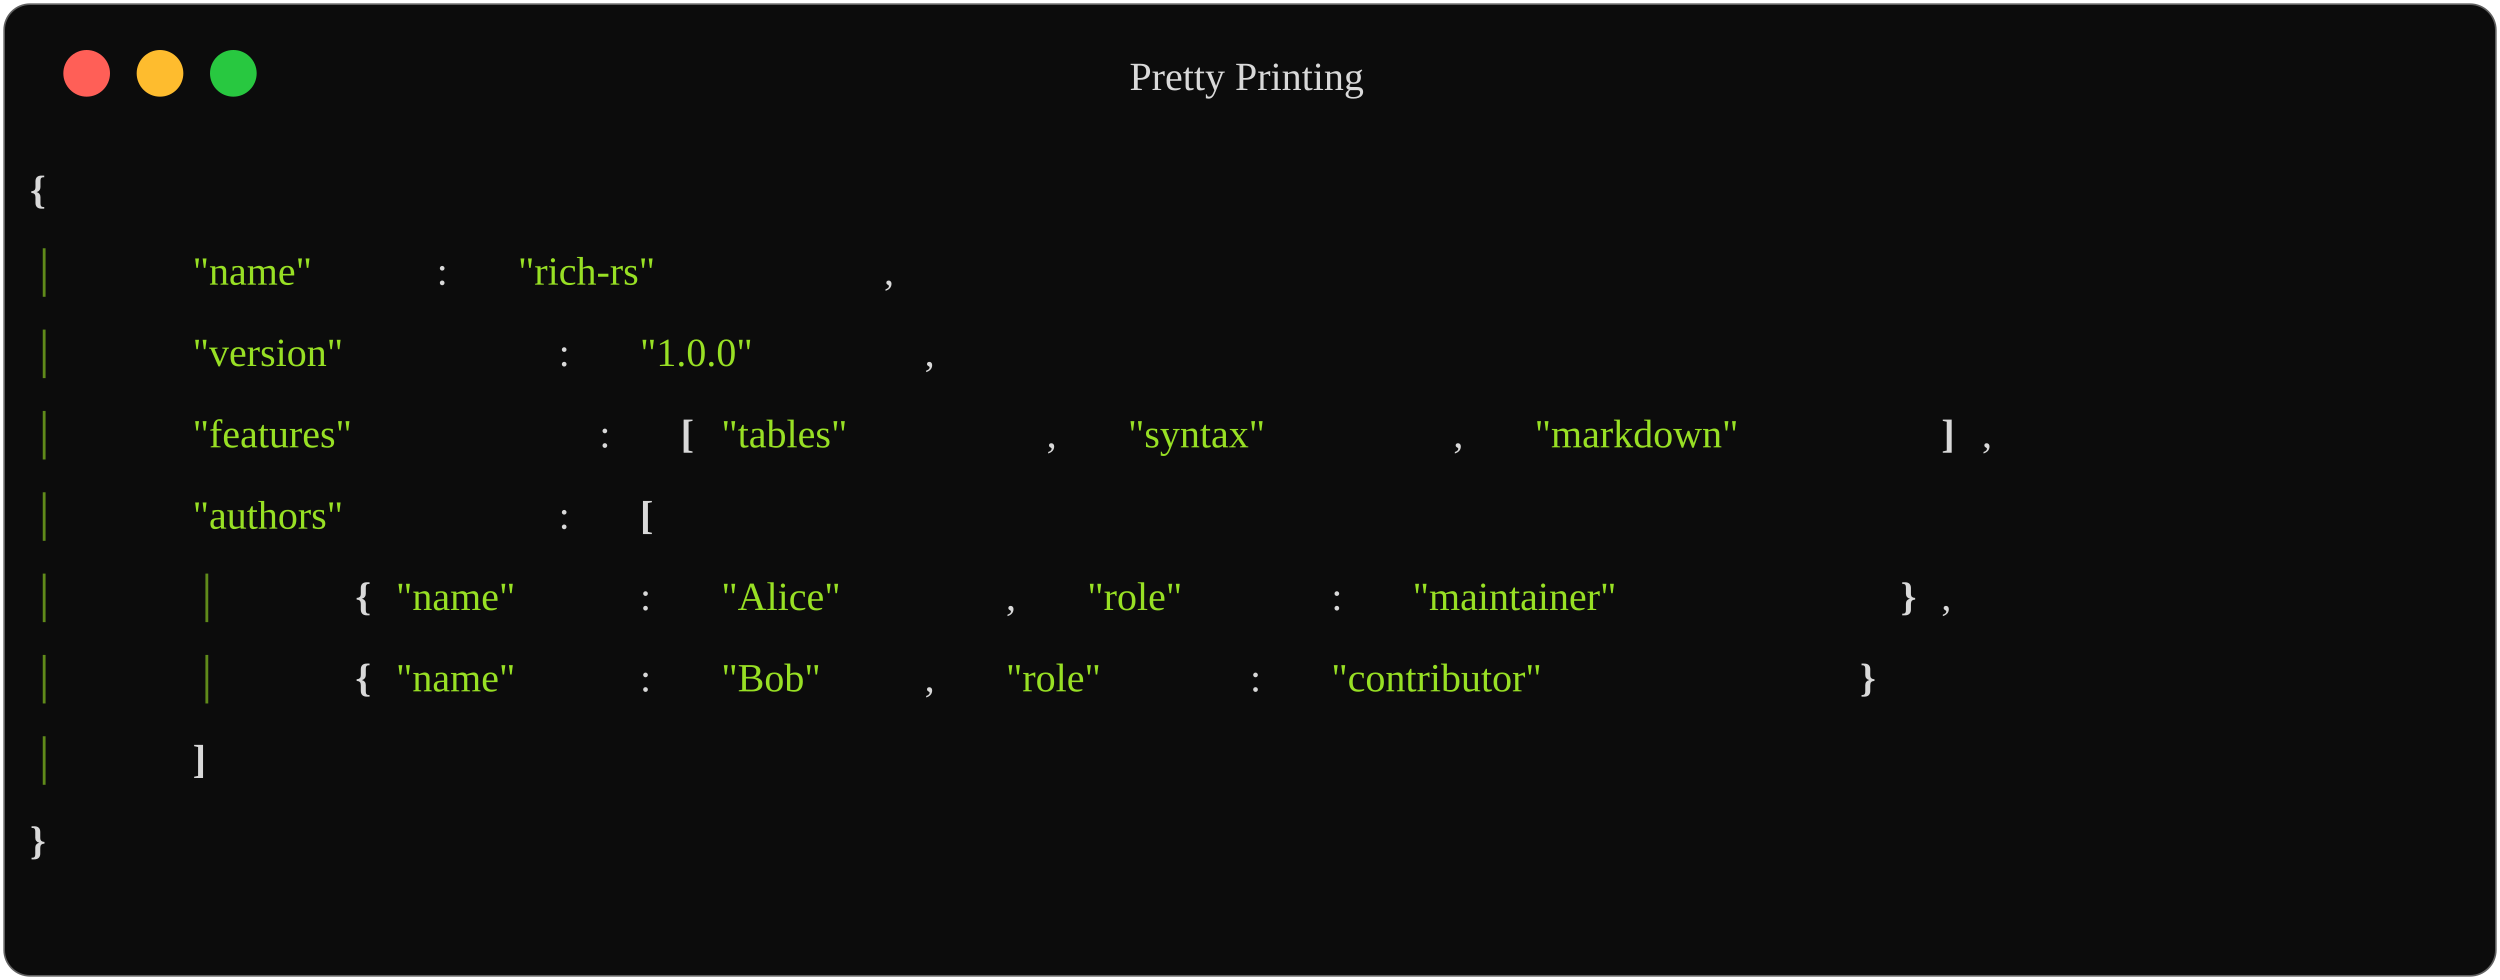
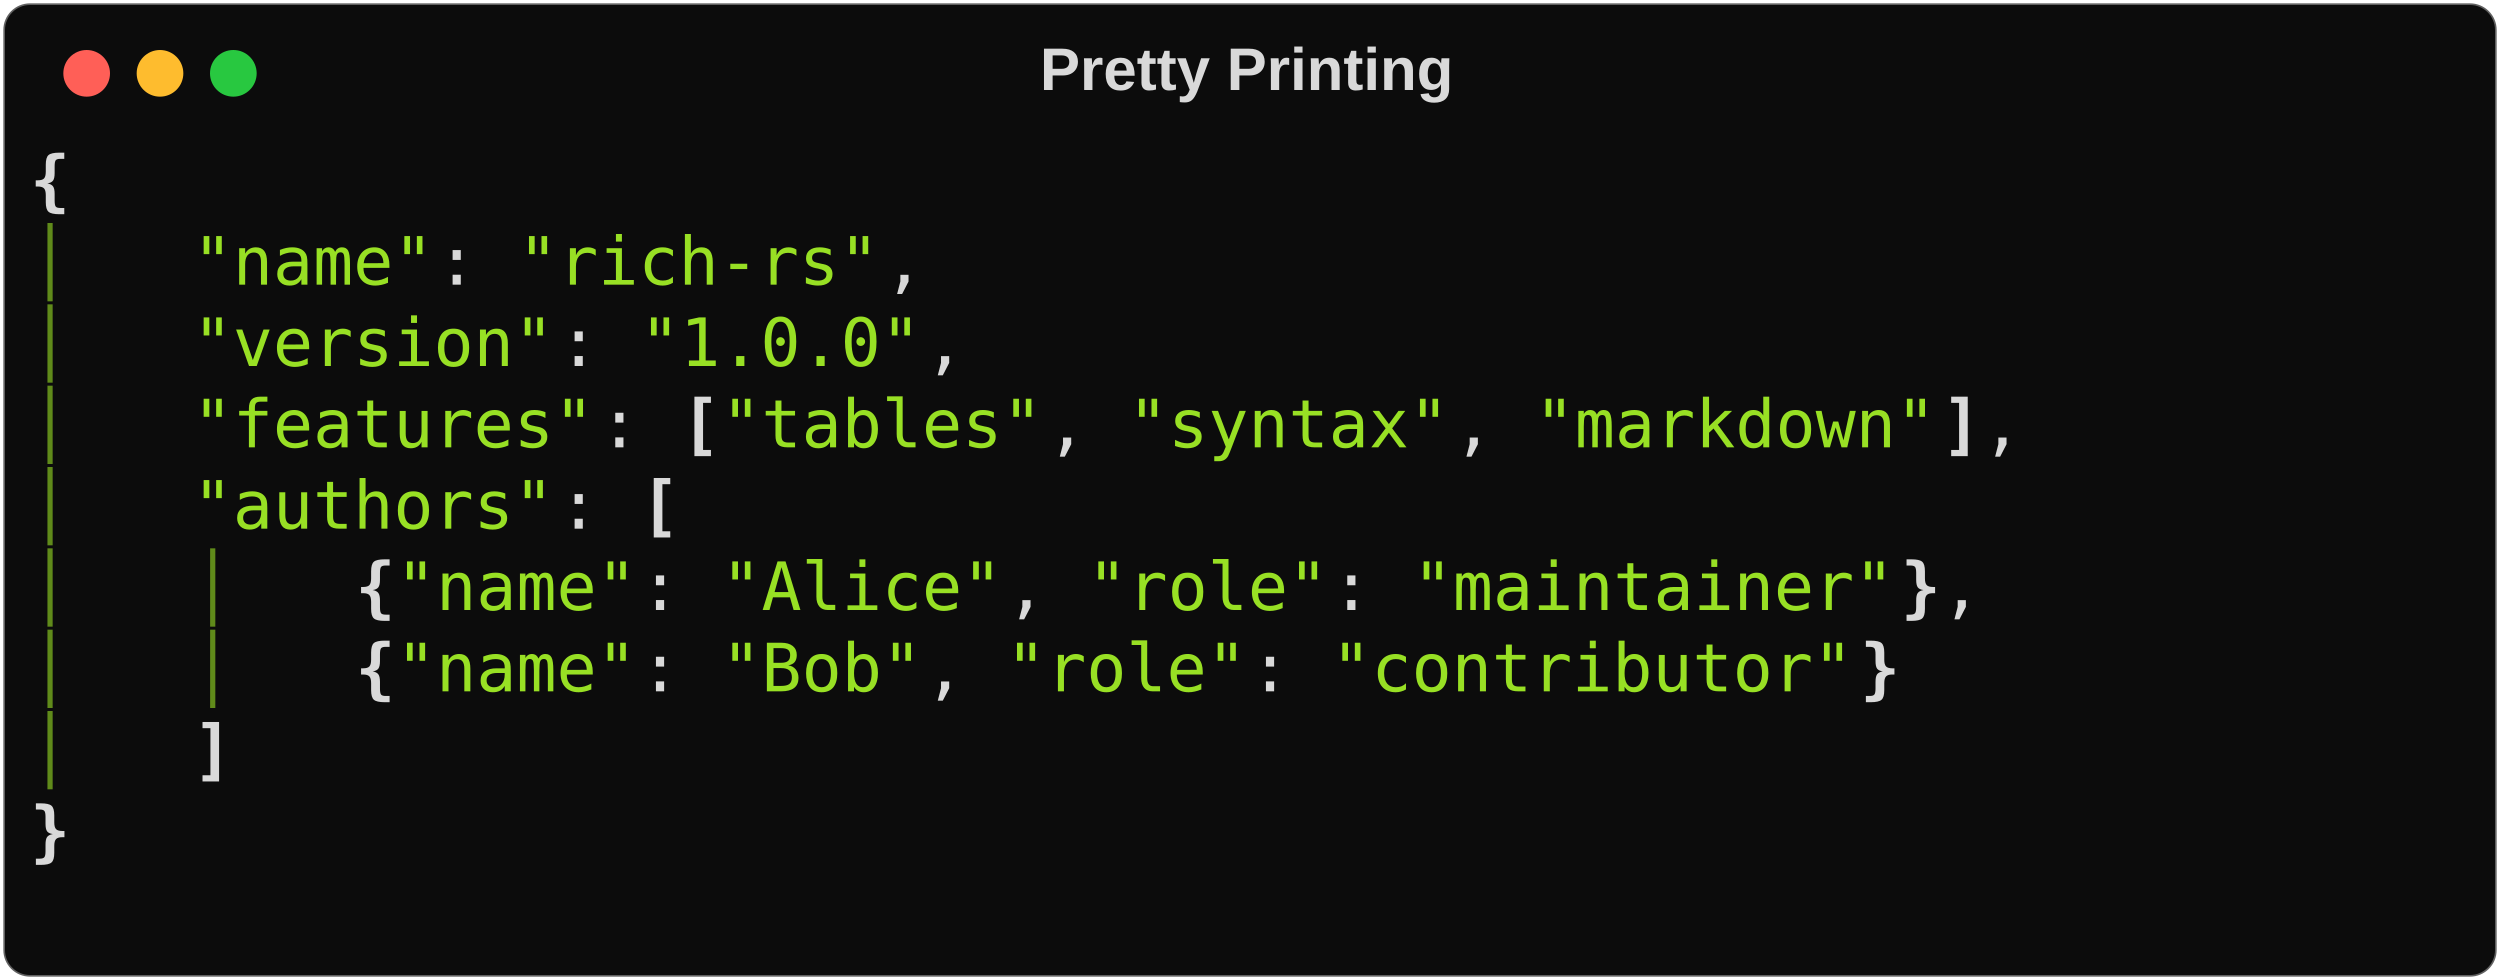
<svg xmlns="http://www.w3.org/2000/svg" class="rich-terminal" viewBox="0 0 750 294">
  <style>

-     @font-face {{
+     @font-face {
        font-family: "Fira Code";
        src: local("FiraCode-Regular"),
                url("https://cdnjs.cloudflare.com/ajax/libs/firacode/6.2.0/woff2/FiraCode-Regular.woff2") format("woff2"),
                url("https://cdnjs.cloudflare.com/ajax/libs/firacode/6.2.0/woff/FiraCode-Regular.woff") format("woff");
        font-style: normal;
        font-weight: 400;
-     }}
-     @font-face {{
+     }
+     @font-face {
        font-family: "Fira Code";
        src: local("FiraCode-Bold"),
                url("https://cdnjs.cloudflare.com/ajax/libs/firacode/6.2.0/woff2/FiraCode-Bold.woff2") format("woff2"),
                url("https://cdnjs.cloudflare.com/ajax/libs/firacode/6.2.0/woff/FiraCode-Bold.woff") format("woff");
        font-style: bold;
        font-weight: 700;
-     }}
+     }

-     .terminal-2635450537-matrix {{
+     .terminal-2635450537-matrix {
        font-family: Fira Code, monospace;
        font-size: 20px;
        line-height: 24.4px;
        font-variant-east-asian: full-width;
-     }}
+     }

-     .terminal-2635450537-title {{
+     .terminal-2635450537-title {
        font-size: 18px;
        font-weight: bold;
        font-family: arial;
-     }}
+     }

    .terminal-2635450537-r1 { fill: #d9d9d9;font-weight: bold }
+ .terminal-2635450537-r2 { fill: #608b1a }
.terminal-2635450537-r4 { fill: #98e024 }
.terminal-2635450537-r3 { fill: #d9d9d9 }
- .terminal-2635450537-r2 { fill: #608b1a }
    </style>
  <defs>
    <clipPath id="terminal-2635450537-clip-terminal">
      <rect x="0" y="0" width="731" height="243" />
    </clipPath>
    <clipPath id="terminal-2635450537-line-0">
      <rect x="0" y="1.5" width="732" height="24.65" />
    </clipPath>
    <clipPath id="terminal-2635450537-line-1">
      <rect x="0" y="25.9" width="732" height="24.65" />
    </clipPath>
    <clipPath id="terminal-2635450537-line-2">
      <rect x="0" y="50.3" width="732" height="24.65" />
    </clipPath>
    <clipPath id="terminal-2635450537-line-3">
      <rect x="0" y="74.7" width="732" height="24.65" />
    </clipPath>
    <clipPath id="terminal-2635450537-line-4">
      <rect x="0" y="99.1" width="732" height="24.65" />
    </clipPath>
    <clipPath id="terminal-2635450537-line-5">
      <rect x="0" y="123.5" width="732" height="24.65" />
    </clipPath>
    <clipPath id="terminal-2635450537-line-6">
      <rect x="0" y="147.9" width="732" height="24.65" />
    </clipPath>
    <clipPath id="terminal-2635450537-line-7">
      <rect x="0" y="172.3" width="732" height="24.65" />
    </clipPath>
    <clipPath id="terminal-2635450537-line-8">
      <rect x="0" y="196.7" width="732" height="24.65" />
    </clipPath>
  </defs>
  <rect fill="#0c0c0c" stroke="rgba(255,255,255,0.35)" stroke-width="1" x="1" y="1" width="748" height="292" rx="8" />
  <text class="terminal-2635450537-title" fill="#d9d9d9" text-anchor="middle" x="374" y="27">Pretty Printing</text>
  <g transform="translate(26,22)">
    <circle cx="0" cy="0" r="7" fill="#ff5f57" />
    <circle cx="22" cy="0" r="7" fill="#febc2e" />
    <circle cx="44" cy="0" r="7" fill="#28c840" />
  </g>
  <g transform="translate(9, 41)" clip-path="url(#terminal-2635450537-clip-terminal)">
    <g class="terminal-2635450537-matrix">
      <text class="terminal-2635450537-r1" x="0" y="20" textLength="12.2" clip-path="url(#terminal-2635450537-line-0)">{</text>
-       <text class="terminal-2635450537-r2" x="0" y="44.4" textLength="36.6" clip-path="url(#terminal-2635450537-line-1)">│</text>
+       <text class="terminal-2635450537-r2" x="0" y="44.4" textLength="12.2" clip-path="url(#terminal-2635450537-line-1)">│</text>
      <text class="terminal-2635450537-r4" x="48.8" y="44.4" textLength="73.2" clip-path="url(#terminal-2635450537-line-1)">"name"</text>
      <text class="terminal-2635450537-r3" x="122" y="44.4" textLength="24.4" clip-path="url(#terminal-2635450537-line-1)">: </text>
      <text class="terminal-2635450537-r4" x="146.4" y="44.4" textLength="109.8" clip-path="url(#terminal-2635450537-line-1)">"rich-rs"</text>
      <text class="terminal-2635450537-r3" x="256.2" y="44.4" textLength="12.2" clip-path="url(#terminal-2635450537-line-1)">,</text>
-       <text class="terminal-2635450537-r2" x="0" y="68.8" textLength="36.6" clip-path="url(#terminal-2635450537-line-2)">│</text>
+       <text class="terminal-2635450537-r2" x="0" y="68.8" textLength="12.2" clip-path="url(#terminal-2635450537-line-2)">│</text>
      <text class="terminal-2635450537-r4" x="48.8" y="68.8" textLength="109.8" clip-path="url(#terminal-2635450537-line-2)">"version"</text>
      <text class="terminal-2635450537-r3" x="158.6" y="68.8" textLength="24.4" clip-path="url(#terminal-2635450537-line-2)">: </text>
      <text class="terminal-2635450537-r4" x="183" y="68.8" textLength="85.4" clip-path="url(#terminal-2635450537-line-2)">"1.0.0"</text>
      <text class="terminal-2635450537-r3" x="268.4" y="68.8" textLength="12.2" clip-path="url(#terminal-2635450537-line-2)">,</text>
-       <text class="terminal-2635450537-r2" x="0" y="93.2" textLength="36.6" clip-path="url(#terminal-2635450537-line-3)">│</text>
+       <text class="terminal-2635450537-r2" x="0" y="93.2" textLength="12.2" clip-path="url(#terminal-2635450537-line-3)">│</text>
      <text class="terminal-2635450537-r4" x="48.8" y="93.2" textLength="122" clip-path="url(#terminal-2635450537-line-3)">"features"</text>
      <text class="terminal-2635450537-r3" x="170.8" y="93.2" textLength="24.4" clip-path="url(#terminal-2635450537-line-3)">: </text>
      <text class="terminal-2635450537-r1" x="195.2" y="93.2" textLength="12.2" clip-path="url(#terminal-2635450537-line-3)">[</text>
      <text class="terminal-2635450537-r4" x="207.4" y="93.2" textLength="97.6" clip-path="url(#terminal-2635450537-line-3)">"tables"</text>
      <text class="terminal-2635450537-r3" x="305" y="93.2" textLength="24.4" clip-path="url(#terminal-2635450537-line-3)">, </text>
      <text class="terminal-2635450537-r4" x="329.4" y="93.2" textLength="97.6" clip-path="url(#terminal-2635450537-line-3)">"syntax"</text>
      <text class="terminal-2635450537-r3" x="427" y="93.2" textLength="24.4" clip-path="url(#terminal-2635450537-line-3)">, </text>
      <text class="terminal-2635450537-r4" x="451.4" y="93.2" textLength="122" clip-path="url(#terminal-2635450537-line-3)">"markdown"</text>
      <text class="terminal-2635450537-r1" x="573.4" y="93.2" textLength="12.2" clip-path="url(#terminal-2635450537-line-3)">]</text>
      <text class="terminal-2635450537-r3" x="585.6" y="93.2" textLength="12.2" clip-path="url(#terminal-2635450537-line-3)">,</text>
-       <text class="terminal-2635450537-r2" x="0" y="117.6" textLength="36.6" clip-path="url(#terminal-2635450537-line-4)">│</text>
+       <text class="terminal-2635450537-r2" x="0" y="117.6" textLength="12.2" clip-path="url(#terminal-2635450537-line-4)">│</text>
      <text class="terminal-2635450537-r4" x="48.8" y="117.6" textLength="109.8" clip-path="url(#terminal-2635450537-line-4)">"authors"</text>
      <text class="terminal-2635450537-r3" x="158.6" y="117.6" textLength="24.4" clip-path="url(#terminal-2635450537-line-4)">: </text>
      <text class="terminal-2635450537-r1" x="183" y="117.6" textLength="12.2" clip-path="url(#terminal-2635450537-line-4)">[</text>
-       <text class="terminal-2635450537-r2" x="0" y="142" textLength="36.6" clip-path="url(#terminal-2635450537-line-5)">│</text>
-       <text class="terminal-2635450537-r2" x="48.8" y="142" textLength="36.6" clip-path="url(#terminal-2635450537-line-5)">│</text>
+       <text class="terminal-2635450537-r2" x="0" y="142" textLength="12.2" clip-path="url(#terminal-2635450537-line-5)">│</text>
+       <text class="terminal-2635450537-r2" x="48.8" y="142" textLength="12.2" clip-path="url(#terminal-2635450537-line-5)">│</text>
      <text class="terminal-2635450537-r1" x="97.6" y="142" textLength="12.2" clip-path="url(#terminal-2635450537-line-5)">{</text>
      <text class="terminal-2635450537-r4" x="109.8" y="142" textLength="73.2" clip-path="url(#terminal-2635450537-line-5)">"name"</text>
      <text class="terminal-2635450537-r3" x="183" y="142" textLength="24.4" clip-path="url(#terminal-2635450537-line-5)">: </text>
      <text class="terminal-2635450537-r4" x="207.4" y="142" textLength="85.4" clip-path="url(#terminal-2635450537-line-5)">"Alice"</text>
      <text class="terminal-2635450537-r3" x="292.8" y="142" textLength="24.4" clip-path="url(#terminal-2635450537-line-5)">, </text>
      <text class="terminal-2635450537-r4" x="317.2" y="142" textLength="73.2" clip-path="url(#terminal-2635450537-line-5)">"role"</text>
      <text class="terminal-2635450537-r3" x="390.4" y="142" textLength="24.4" clip-path="url(#terminal-2635450537-line-5)">: </text>
      <text class="terminal-2635450537-r4" x="414.8" y="142" textLength="146.4" clip-path="url(#terminal-2635450537-line-5)">"maintainer"</text>
      <text class="terminal-2635450537-r1" x="561.2" y="142" textLength="12.2" clip-path="url(#terminal-2635450537-line-5)">}</text>
      <text class="terminal-2635450537-r3" x="573.4" y="142" textLength="12.2" clip-path="url(#terminal-2635450537-line-5)">,</text>
-       <text class="terminal-2635450537-r2" x="0" y="166.4" textLength="36.6" clip-path="url(#terminal-2635450537-line-6)">│</text>
-       <text class="terminal-2635450537-r2" x="48.8" y="166.4" textLength="36.6" clip-path="url(#terminal-2635450537-line-6)">│</text>
+       <text class="terminal-2635450537-r2" x="0" y="166.4" textLength="12.2" clip-path="url(#terminal-2635450537-line-6)">│</text>
+       <text class="terminal-2635450537-r2" x="48.8" y="166.4" textLength="12.2" clip-path="url(#terminal-2635450537-line-6)">│</text>
      <text class="terminal-2635450537-r1" x="97.6" y="166.4" textLength="12.2" clip-path="url(#terminal-2635450537-line-6)">{</text>
      <text class="terminal-2635450537-r4" x="109.8" y="166.4" textLength="73.2" clip-path="url(#terminal-2635450537-line-6)">"name"</text>
      <text class="terminal-2635450537-r3" x="183" y="166.4" textLength="24.4" clip-path="url(#terminal-2635450537-line-6)">: </text>
      <text class="terminal-2635450537-r4" x="207.4" y="166.4" textLength="61" clip-path="url(#terminal-2635450537-line-6)">"Bob"</text>
      <text class="terminal-2635450537-r3" x="268.4" y="166.4" textLength="24.4" clip-path="url(#terminal-2635450537-line-6)">, </text>
      <text class="terminal-2635450537-r4" x="292.8" y="166.4" textLength="73.2" clip-path="url(#terminal-2635450537-line-6)">"role"</text>
      <text class="terminal-2635450537-r3" x="366" y="166.4" textLength="24.4" clip-path="url(#terminal-2635450537-line-6)">: </text>
      <text class="terminal-2635450537-r4" x="390.4" y="166.4" textLength="158.6" clip-path="url(#terminal-2635450537-line-6)">"contributor"</text>
      <text class="terminal-2635450537-r1" x="549" y="166.4" textLength="12.2" clip-path="url(#terminal-2635450537-line-6)">}</text>
-       <text class="terminal-2635450537-r2" x="0" y="190.8" textLength="36.6" clip-path="url(#terminal-2635450537-line-7)">│</text>
+       <text class="terminal-2635450537-r2" x="0" y="190.8" textLength="12.2" clip-path="url(#terminal-2635450537-line-7)">│</text>
      <text class="terminal-2635450537-r1" x="48.8" y="190.8" textLength="12.2" clip-path="url(#terminal-2635450537-line-7)">]</text>
      <text class="terminal-2635450537-r1" x="0" y="215.2" textLength="12.2" clip-path="url(#terminal-2635450537-line-8)">}</text>
    </g>
  </g>
</svg>
